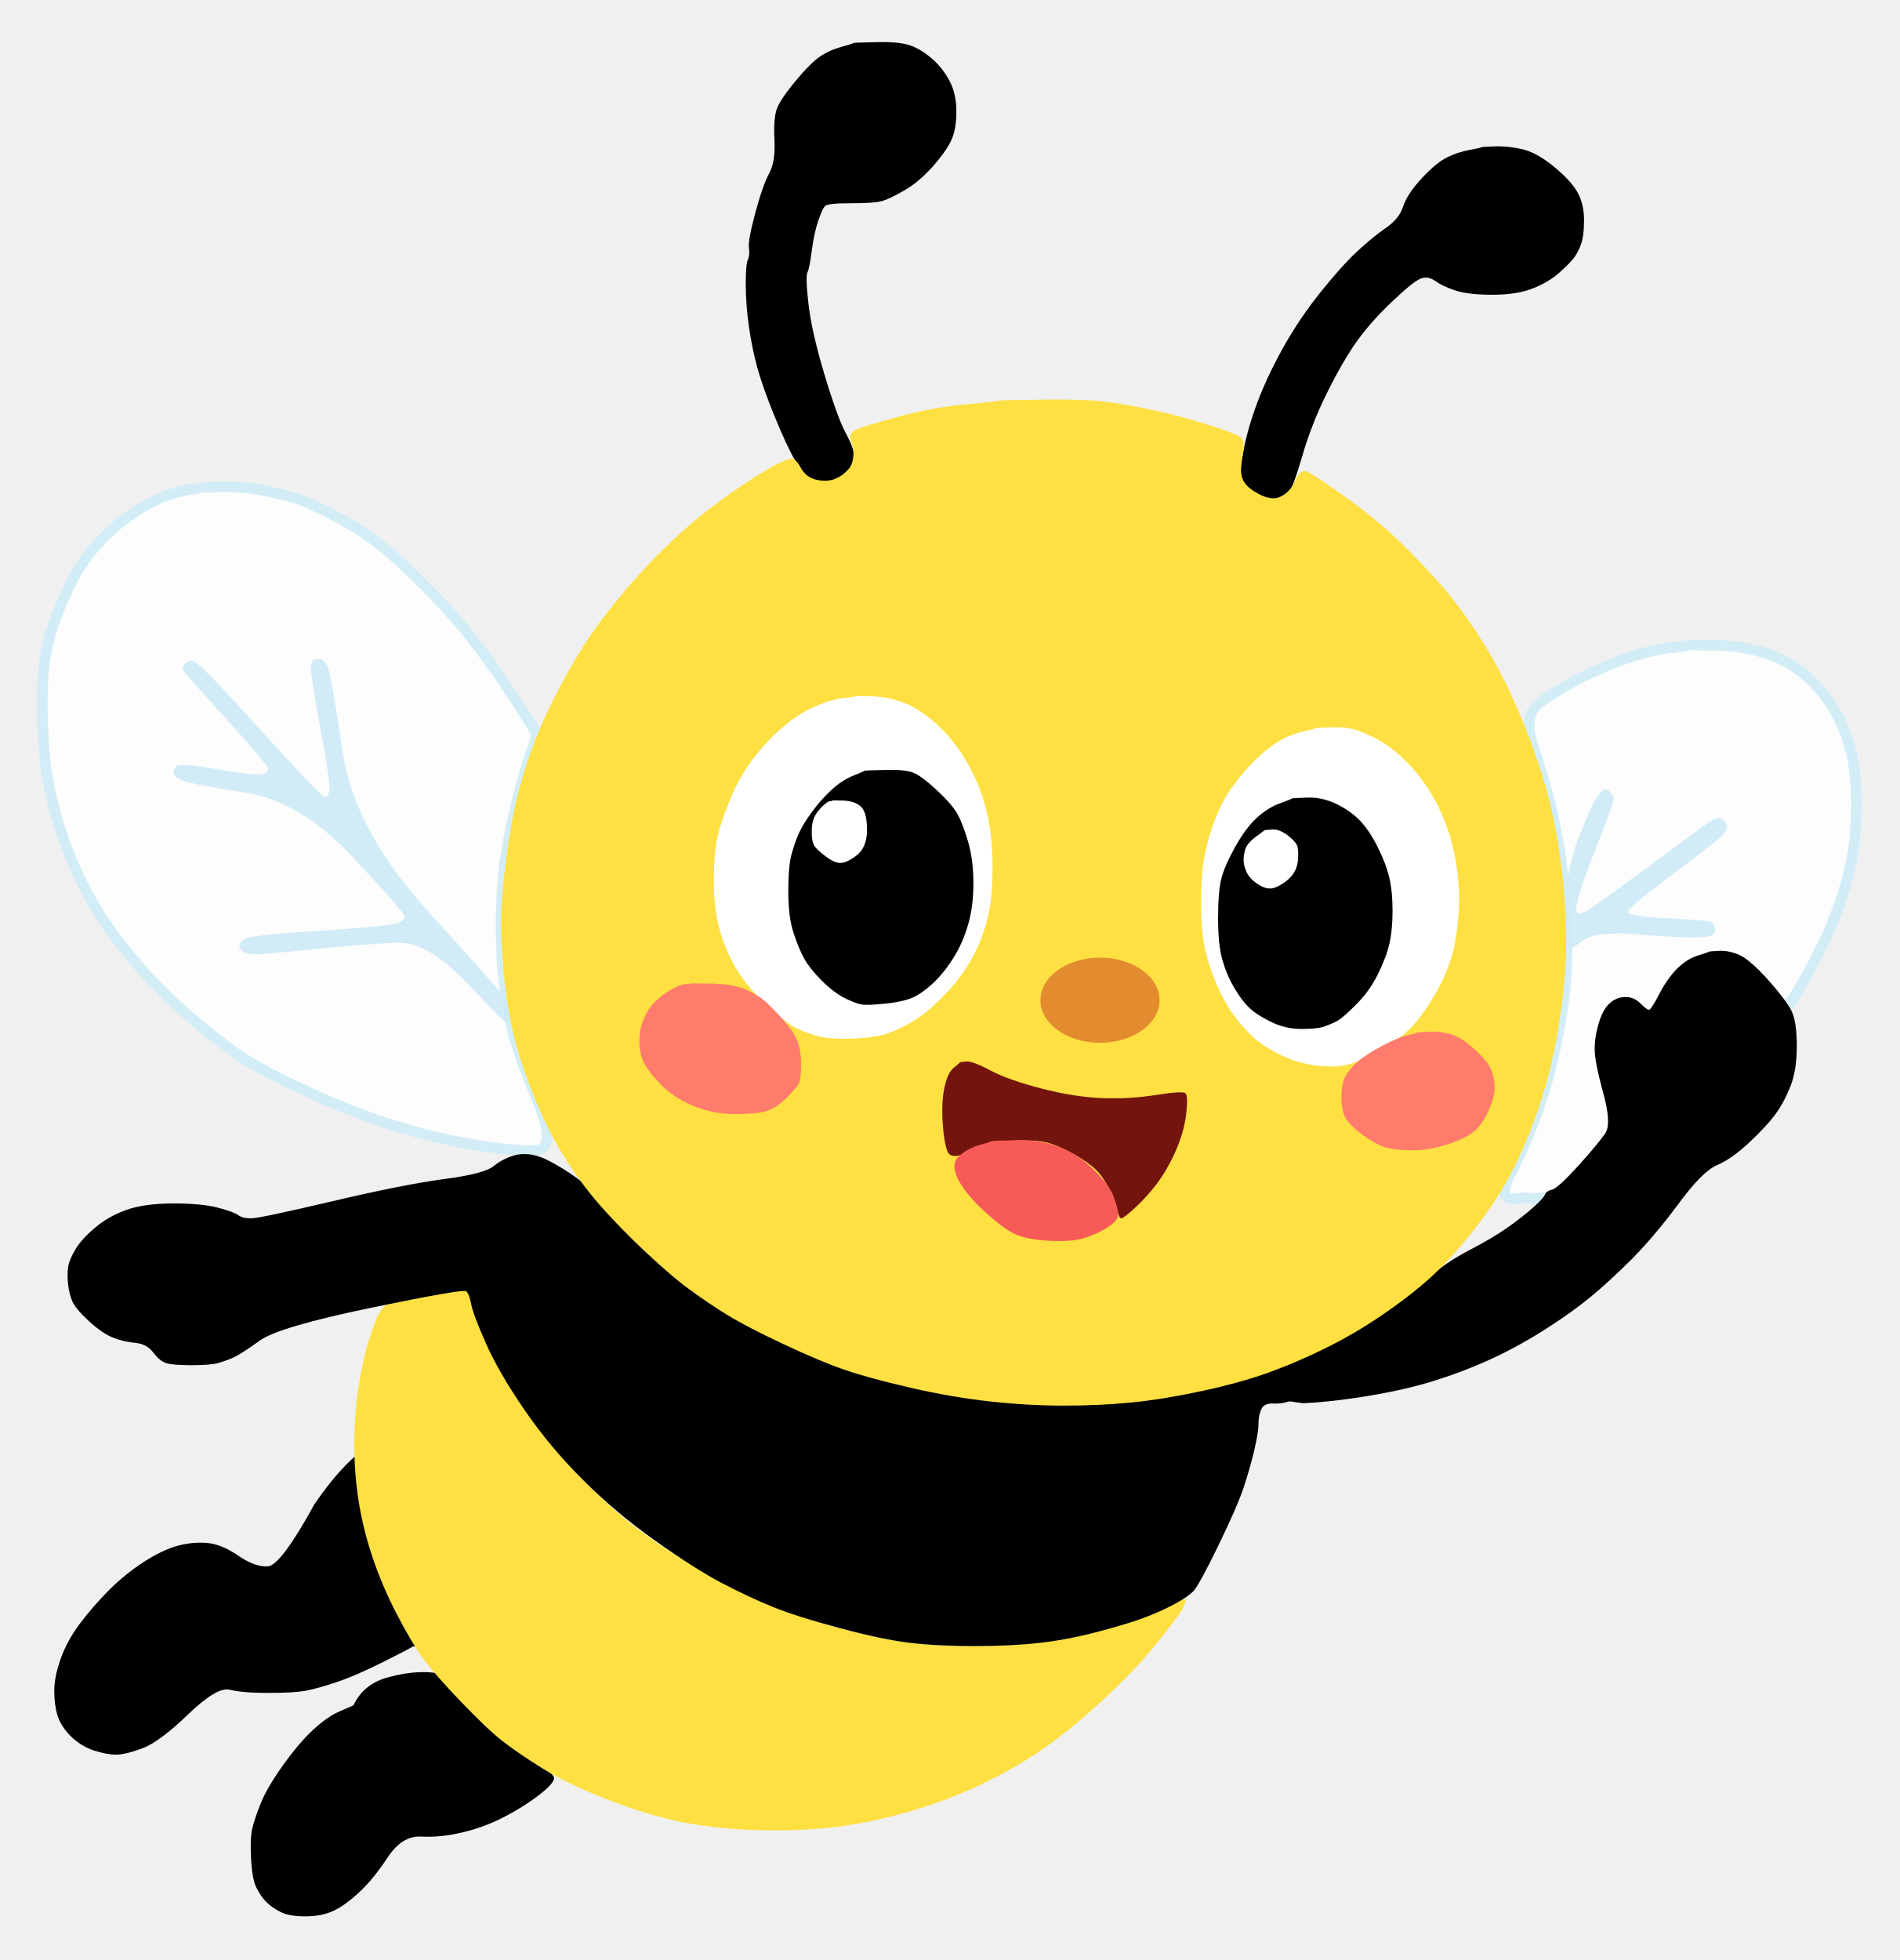
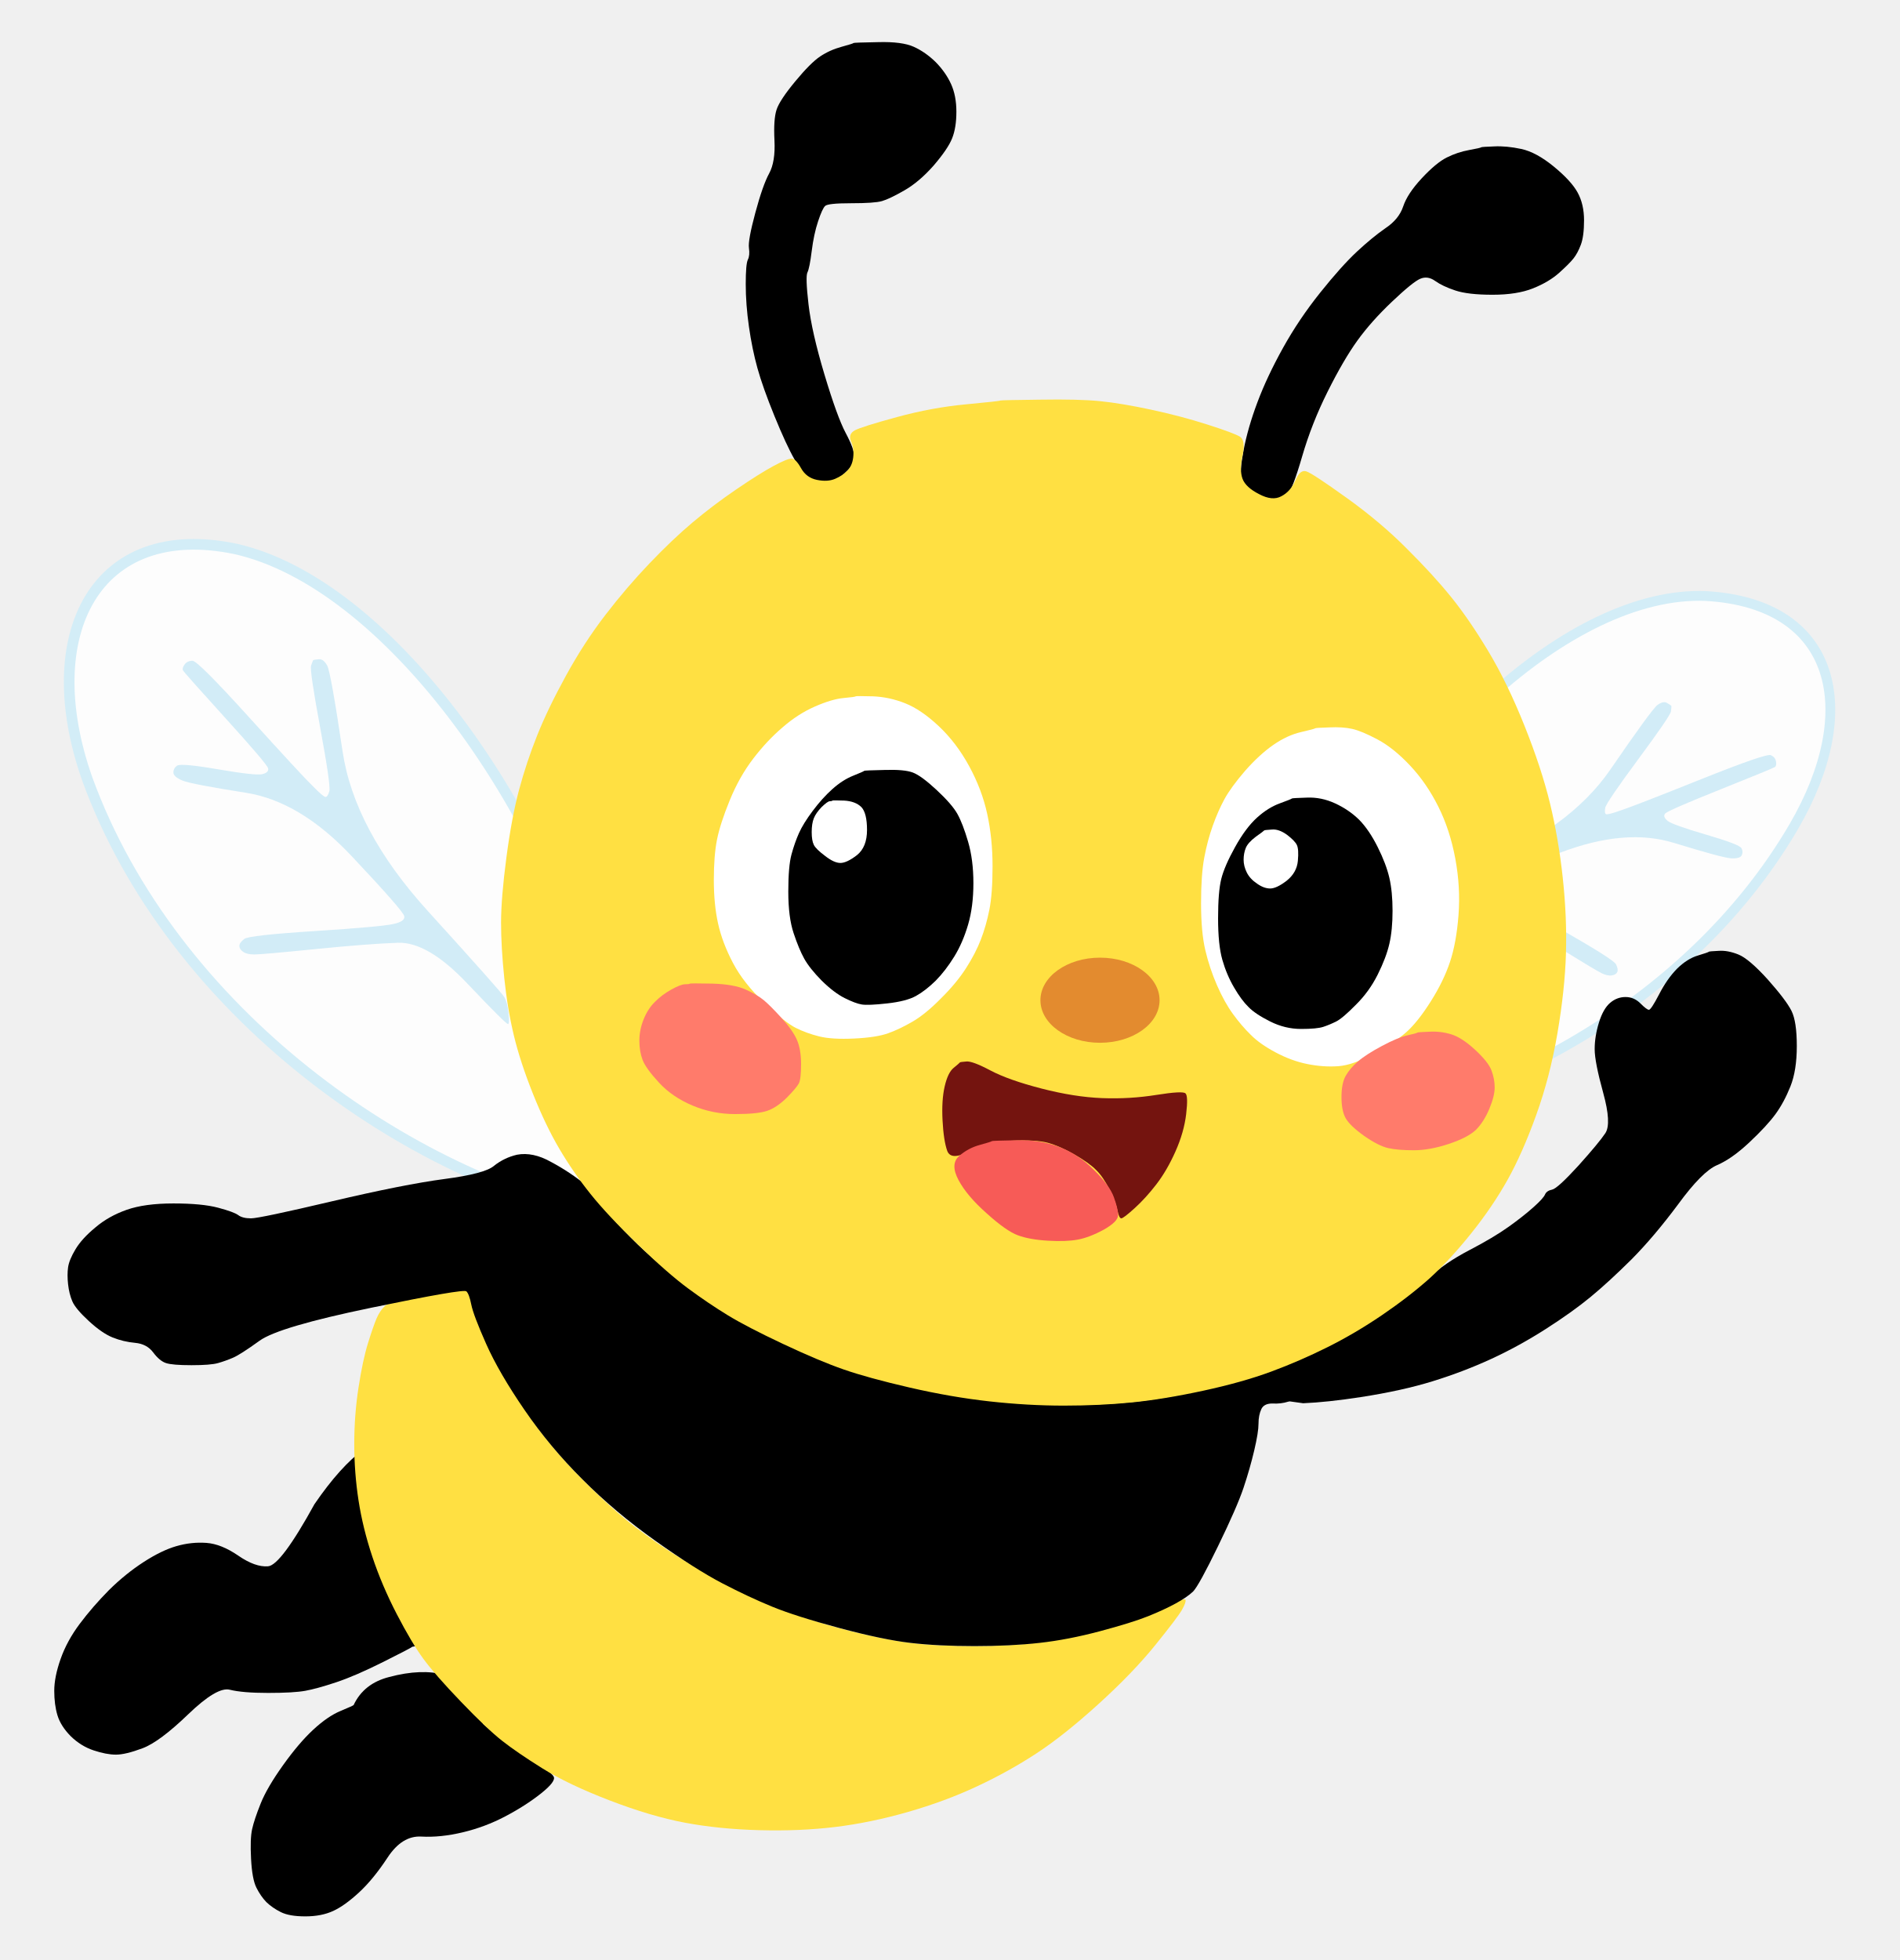
<svg xmlns="http://www.w3.org/2000/svg" viewBox="187 114 893 921" fill="none" shape-rendering="geometricPrecision">
  <g id="bee-character" stroke-linejoin="round" stroke-linecap="round">
    <g id="wing-left" data-pivot="431 640">
-       <path d="M281.2 343.2 Q281.5 343 291.2 342.8 Q301 342.5 311 344.5 Q321 346.5 327 348.5 Q333 350.5 344.5 356.5 Q356 362.5 365 369.5 Q374 376.5 386.2 388.8 Q398.5 401 408 413 Q417.5 425 428 441 Q438.5 457 439 458.5 Q439.5 460 436.5 468 Q433.5 476 429.5 492.5 Q425.5 509 424 521.5 Q422.5 534 422.5 549.5 Q422.5 565 424 576.5 Q425.5 588 428 598.5 Q430.5 609 440 632 Q449.5 655 437.2 654.8 Q425 654.5 407.5 651.5 Q390 648.5 371 642.5 Q352 636.5 331.5 627 Q311 617.5 301 611 Q291 604.5 276.2 591.8 Q261.5 579 250.5 566 Q239.5 553 232.5 541.5 Q225.5 530 220 516.5 Q214.5 503 211 488 Q207.5 473 207 452.5 Q206.5 432 208.5 421 Q210.5 410 217 395 Q223.5 380 231.8 370.8 Q240 361.5 249 355.5 Q258 349.5 265 347 Q272 344.5 276.5 344 Q281 343.5 281.2 343.2 Z" fill="#FFFFFF" fill-opacity=".88" stroke="#D3EDF7" stroke-width="5" />
+       <path d="M472 686 C380 668 268 590 228 480 C204 412 232 358 298 372 C368 388 442 490 468 588 C479 632 480 664 472 686 Z" fill="#FFFFFF" fill-opacity=".88" stroke="#D3EDF7" stroke-width="5" />
      <path d="M334.2 424.2 Q334.5 424 336.8 423.8 Q339 423.5 340.8 426.8 Q342.5 430 348 467 Q353.5 504 388 542 Q422.5 580 424 582.5 Q425.5 585 426 590 Q426.5 595 425.8 595.2 Q425 595.5 406.5 576 Q388 556.5 374 557 Q360 557.5 335 560 Q310 562.5 306.5 562.5 Q303 562.5 301.2 561.2 Q299.5 560 299.5 558.5 Q299.5 557 301.8 555.2 Q304 553.5 335 551.5 Q366 549.5 371.8 548.2 Q377.5 547 377 544.5 Q376.5 542 352.2 516.2 Q328 490.5 302.5 486.5 Q277 482.5 272.8 480.8 Q268.5 479 268.5 477 Q268.5 475 270.2 473.8 Q272 472.5 289.5 475.5 Q307 478.5 310.2 477.8 Q313.5 477 313 475 Q312.5 473 293 451.5 Q273.5 430 273 429 Q272.5 428 273.8 426.2 Q275 424.5 277.5 424.5 Q280 424.5 304.2 451.2 Q328.5 478 333.8 483.2 Q339 488.5 340 488.5 Q341 488.5 341.8 485.8 Q342.5 483 337.5 456 Q332.5 429 333.2 426.8 Q334 424.5 334.2 424.2 Z" fill="#CDEAF6" fill-opacity=".9" />
    </g>
    <g id="wing-right" data-pivot="916 662">
-       <path d="M980.2 417.2 Q980.5 417 993.8 417.2 Q1007 417.5 1018.5 421.5 Q1030 425.5 1038.8 434.2 Q1047.5 443 1052 453 Q1056.5 463 1058 472 Q1059.5 481 1059.5 492.5 Q1059.5 504 1058 514 Q1056.5 524 1052 537.5 Q1047.5 551 1039 567 Q1030.5 583 1028.8 584.2 Q1015 610 985 640 Q955 665 928 674 Q913 678 903.2 676.8 Q889.5 680 896.5 666.5 Q903.5 653 909 638 Q914.5 623 918 606.5 Q921.5 590 922.5 579.5 Q923.5 569 923.5 555.5 Q923.5 542 921.5 525 Q919.5 508 916 493.5 Q912.5 479 907.5 464.5 Q902.5 450 911.2 443.8 Q920 437.5 931 432 Q942 426.5 952.5 423 Q963 419.5 971.5 418.5 Q980 417.5 980.2 417.2 Z" fill="#FFFFFF" fill-opacity=".88" stroke="#D3EDF7" stroke-width="5" />
-       <path d="M940.2 485.2 Q940.5 485 941.2 484.8 Q942 484.5 943.8 486.2 Q945.5 488 945.5 489.5 Q945.5 491 937.5 511.5 Q929.5 532 928.5 537 Q927.5 542 928.2 542.8 Q929 543.5 931 543 Q933 542.5 960 522.5 Q987 502.5 990 500.5 Q993 498.5 995 498.5 Q997 498.5 998.2 500.8 Q999.5 503 997.2 505.8 Q995 508.5 973.2 524.8 Q951.5 541 952.2 542.8 Q953 544.5 971.5 545.5 Q990 546.5 991.2 547.2 Q992.5 548 993 550 Q993.5 552 992.2 553.2 Q991 554.5 982.5 554.5 Q974 554.5 955.5 553 Q937 551.5 931 556 Q925 560.5 924.2 559.8 Q923.5 559 923 541.5 Q922.5 524 929 507.5 Q935.5 491 937.8 488.2 Q940 485.5 940.2 485.2 Z" fill="#CDEAF6" fill-opacity=".9" />
+       <g transform="translate(-42 38) rotate(26 916 662) scale(0.92)">
+         <path d="M888 706 C972 660 1046 560 1054 452 C1059 384 1024 340 962 366 C898 394 856 508 862 606 C865 652 874 686 888 706 Z" fill="#FFFFFF" fill-opacity=".88" stroke="#D3EDF7" stroke-width="5" />
+         <g transform="translate(1305 0) scale(-1 1)">
+           <path d="M334.2 424.2 Q334.5 424 336.8 423.8 Q339 423.5 340.8 426.8 Q342.5 430 348 467 Q353.5 504 388 542 Q422.5 580 424 582.5 Q425.5 585 426 590 Q426.5 595 425.8 595.2 Q425 595.5 406.5 576 Q388 556.5 374 557 Q360 557.5 335 560 Q310 562.5 306.5 562.5 Q303 562.5 301.2 561.2 Q299.5 560 299.5 558.5 Q299.5 557 301.8 555.2 Q304 553.5 335 551.5 Q366 549.5 371.8 548.2 Q377.5 547 377 544.5 Q376.5 542 352.2 516.2 Q328 490.5 302.5 486.5 Q277 482.5 272.8 480.8 Q268.5 479 268.5 477 Q268.5 475 270.2 473.8 Q272 472.5 289.5 475.5 Q307 478.5 310.2 477.8 Q313.5 477 313 475 Q312.5 473 293 451.5 Q273.5 430 273 429 Q272.5 428 273.8 426.2 Q275 424.5 277.5 424.5 Q280 424.5 304.2 451.2 Q328.5 478 333.8 483.2 Q339 488.5 340 488.5 Q341 488.5 341.8 485.8 Q342.5 483 337.5 456 Q332.5 429 333.2 426.8 Q334 424.5 334.2 424.2 Z" fill="#CDEAF6" fill-opacity=".9" />
+         </g>
+       </g>
    </g>
    <g id="leg-back" data-pivot="352 803">
      <path d="M372 788 Q362 789 360 800 Q359 813 362 826 Q365 840 370 853 Q374.5 864 379 873.5 Q383.5 882 384 885 Q384 887.5 380.8 887.8 Q380 888.5 367 895 Q354 901.5 345 904.5 Q336 907.5 330.5 908.5 Q325 909.5 313 909.5 Q301 909.5 295 908 Q289 906.5 275.5 919.5 Q262 932.5 254 935.5 Q246 938.5 241.5 938.5 Q237 938.5 231 936.5 Q225 934.5 220.2 929.8 Q215.5 925 214 920 Q212.5 915 212.5 908.5 Q212.5 902 215.5 893.5 Q218.5 885 224.5 877 Q230.5 869 238.2 861.2 Q246 853.5 254.5 848 Q263 842.5 270 840.5 Q277 838.5 284 839 Q291 839.5 299 845 Q307 850.5 313 850 Q319 849.5 334.8 820.8 Q347 803 358 795 Q364 790 372 788 Z" fill="#000000" />
    </g>
    <g id="antenna-left" data-pivot="574 334">
      <path d="M588.2 134.2 Q588.5 134 599.8 133.8 Q611 133.5 616.5 136 Q622 138.5 626.8 143.2 Q631.5 148 634 153.5 Q636.5 159 636.5 166.5 Q636.5 174 634.5 179 Q632.5 184 625.8 191.8 Q619 199.5 612 203.5 Q605 207.5 601.5 208.5 Q598 209.5 587 209.5 Q576 209.5 574.8 210.8 Q573.5 212 571.5 218 Q569.5 224 568.5 232 Q567.5 240 566.5 242 Q565.5 244 567 257 Q568.5 270 574.5 290 Q580.5 310 584.5 317.5 Q588.5 325 588.5 328.5 Q588.5 332 585.2 335.2 Q582 338.5 579.5 339.5 Q577 340.5 573.5 340.5 Q570 340.5 567.2 338.8 Q564.5 337 560.5 330 Q556.5 323 551 309.5 Q545.5 296 543 287 Q540.5 278 539 267.5 Q537.5 257 537.5 247.5 Q537.5 238 538.5 236 Q539.5 234 539 230.5 Q538.5 227 542 214 Q545.5 201 548.5 195.5 Q551.5 190 551 180 Q550.5 170 552 165.5 Q553.5 161 560.8 152.2 Q568 143.5 572.5 140.5 Q577 137.5 582.5 136 Q588 134.5 588.2 134.2 Z" fill="#000000" />
    </g>
    <g id="antenna-right" data-pivot="787 342">
      <path d="M883.2 183.2 Q883.5 183 889.2 182.8 Q895 182.5 902 184 Q909 185.5 917.2 192.2 Q925.5 199 928.5 204.5 Q931.5 210 931.5 217.5 Q931.5 225 930 229 Q928.5 233 926.5 235.5 Q924.5 238 919.8 242.2 Q915 246.5 907.5 249.5 Q900 252.5 888.5 252.5 Q877 252.5 871 250.5 Q865 248.5 861.5 246 Q858 243.5 854.5 245 Q851 246.5 841.2 255.8 Q831.5 265 825 274 Q818.5 283 811 298 Q803.5 313 799 328.5 Q794.5 344 792.2 346.2 Q790 348.5 787 349 Q784 349.5 780 348 Q776 346.5 773.8 344.2 Q771.5 342 770.5 339 Q769.5 336 771.5 325.5 Q773.5 315 778 303 Q782.5 291 790 277.5 Q797.5 264 807.5 251.5 Q817.5 239 824.8 232.2 Q832 225.5 838.2 221.2 Q844.5 217 846.5 211 Q848.5 205 855.2 197.8 Q862 190.5 867 188 Q872 185.5 877.5 184.5 Q883 183.5 883.2 183.2 Z" fill="#000000" />
    </g>
    <g id="leg-front" data-pivot="414 932">
      <path d="M353.2 915.2 Q358 905 370 902 Q385 898 396 901 Q404 903 410 910 Q414 916 414 924 Q425 933.5 435.5 940 Q446 946.5 447.2 948.8 Q448.5 951 441.2 956.8 Q434 962.5 424.5 967.5 Q415 972.5 404.5 975 Q394 977.5 385 977 Q376 976.5 369.2 986.8 Q362.5 997 355.8 1003.2 Q349 1009.5 343.5 1012 Q338 1014.5 330.5 1014.5 Q323 1014.5 319 1012.5 Q315 1010.5 312.2 1007.8 Q309.5 1005 307.5 1001 Q305.5 997 305 987.5 Q304.5 978 305.5 973.5 Q306.5 969 309.5 961.5 Q312.5 954 320 943.5 Q327.5 933 334.2 926.8 Q341 920.5 347 918 Q353 915.5 353.2 915.2 Z" fill="#000000" />
    </g>
    <g id="body">
      <path d="M400.2 720.2 Q400.5 720 403.2 719.8 Q406 719.5 406.8 720.2 Q407.5 721 410 730 Q412.5 739 418.5 751 Q424.5 763 435.5 779 Q446.5 795 460.8 809.2 Q475 823.5 485.5 831.5 Q496 839.5 506.5 846 Q517 852.5 531 859.5 Q545 866.5 558 871.5 Q571 876.5 587 880.5 Q603 884.5 615 886 Q627 887.5 645 887.5 Q663 887.5 678 885.5 Q693 883.5 709.5 878.5 Q726 873.5 735 869 Q744 864.5 744.2 865.8 Q744.5 867 742.5 870.5 Q740.5 874 730 887 Q719.5 900 703.2 914.8 Q687 929.5 674 938 Q661 946.5 646 953.5 Q631 960.5 613.5 965.5 Q596 970.5 579.5 972.5 Q563 974.5 544 974 Q525 973.5 509 970.5 Q493 967.5 473.5 960 Q454 952.5 442 945 Q430 937.5 423 932 Q416 926.5 403.8 913.8 Q391.5 901 386 893.5 Q380.5 886 373.5 872.5 Q366.5 859 362 845.5 Q357.5 832 355.5 819 Q353.5 806 353.5 792.5 Q353.5 779 355.5 766 Q357.5 753 360 745 Q362.5 737 364 733.5 Q365.5 730 367.8 727.8 Q370 725.5 385 723 Q400 720.5 400.2 720.2 Z" fill="#FFE042" />
      <path d="M800 751 Q806 761 799 769 Q793 774 785 773.5 Q781 773.5 779.8 776.2 Q778.5 779 778.5 783 Q778.5 787 776.5 795.5 Q774.5 804 771.5 813 Q768.5 822 759.5 840.5 Q750.5 859 747.8 861.8 Q745 864.5 739.5 867.5 Q734 870.5 726.5 873.5 Q719 876.5 704 880.5 Q689 884.5 675.5 886 Q662 887.5 645 887.5 Q628 887.5 615 886 Q602 884.5 581.5 879 Q561 873.5 550 869 Q539 864.5 526.5 858 Q514 851.5 495 838 Q476 824.5 460.8 809.2 Q445.5 794 433.5 776.5 Q421.5 759 415.5 745.5 Q409.5 732 408.5 727 Q407.5 722 406.2 720.8 Q405 719.5 361.5 728.5 Q318 737.5 309 744 Q300 750.5 296.5 752 Q293 753.5 289.5 754.5 Q286 755.5 277 755.5 Q268 755.5 265 754.5 Q262 753.5 259 749.5 Q256 745.5 250.5 745 Q245 744.5 240 742.5 Q235 740.5 228.8 734.8 Q222.5 729 221 725.5 Q219.5 722 219 717.5 Q218.5 713 219 709.5 Q219.5 706 222.5 701 Q225.5 696 231.8 690.8 Q238 685.5 246.5 682.5 Q255 679.5 268.5 679.5 Q282 679.5 289.5 681.5 Q297 683.5 299 685 Q301 686.5 305 686.5 Q309 686.5 343 678.5 Q377 670.5 396 668 Q415 665.5 419.2 661.8 Q424 658 430 656.6 Q437.5 655.2 446 660 Q455 664.8 462.8 671.2 Q473.5 686 486.8 698.8 Q500 711.5 517 723 Q534 734.5 553.5 744 Q573 753.5 594.5 760 Q616 766.5 637 770 Q658 773.5 681.5 774 Q705 774.5 722 772.5 Q739 770.5 759 765.5 Q779 760.5 800 751 Z" fill="#000000" />
      <g id="arm-wave" data-pivot="800 762">
        <path d="M786 757 L800 751 Q821 741.5 836 731.5 Q851 721.5 858.5 714.5 Q866 707.5 877.5 701.5 Q889 695.5 896 690.5 Q903 685.5 907.8 681.2 Q912.5 677 913.2 675.2 Q914 673.5 916.5 673 Q919 672.5 928.8 661.8 Q938.5 651 941.5 646.5 Q944.5 642 940.5 627.5 Q936.5 613 936.5 607 Q936.5 601 938.5 594.5 Q940.5 588 943.8 585.2 Q947 582.5 951 582.5 Q955 582.5 958 585.5 Q961 588.5 962 588.5 Q963 588.5 966.8 581.2 Q970.5 574 975.2 569.2 Q980 564.5 985 563 Q990 561.5 990.2 561.2 Q990.5 561 994.8 560.8 Q999 560.5 1004 562.5 Q1009 564.5 1017.8 574.2 Q1026.5 584 1029 589 Q1031.5 594 1031.5 605.5 Q1031.5 617 1028.5 624.5 Q1025.5 632 1021.5 637.5 Q1017.5 643 1009.2 650.8 Q1001 658.5 994 661.5 Q987 664.5 975.8 679.8 Q964.5 695 953.8 705.8 Q943 716.5 934.5 723.5 Q926 730.5 913.5 738.5 Q901 746.5 888 752.5 Q875 758.5 860.5 763 Q846 767.5 826.5 770.5 Q810.9 772.9 799.5 773.38 L786 771.5 Z" fill="#000000" />
      </g>
      <g id="arm-left-rest" data-pivot="800 762" display="none">
        <path d="M790 742 C818 751 838 768 849 792 C854 803 855 812 852 820 C844 830 830 828 822 818 C812 804 800 788 782 771 C773 758 779 746 790 742 Z" fill="#000000" />
        <circle cx="847" cy="824" r="23" fill="#000000" />
      </g>
      <path d="M657.2 302.2 Q657.5 302 675.8 301.8 Q694 301.5 704 302.5 Q714 303.5 728 306.5 Q742 309.5 754.5 313.5 Q767 317.5 769.8 319.2 Q772.5 321 771 328 Q769.5 335 771 339 Q772.5 343 778.8 346.2 Q785 349.5 789.2 347.2 Q793.5 345 795.8 339.8 Q798 334.5 801 335.5 Q804 336.5 820 348 Q836 359.5 848.2 371.8 Q860.5 384 869 394.5 Q877.5 405 886.5 420 Q895.5 435 903.5 455 Q911.5 475 915.5 491.5 Q919.5 508 921.5 526.5 Q923.5 545 923 562 Q922.5 579 919 599.5 Q915.5 620 909 638 Q902.5 656 895.5 668.5 Q888.5 681 878.5 693.5 Q868.5 706 858.8 714.8 Q849 723.5 836.5 732 Q824 740.5 811 747 Q798 753.5 784.5 758.5 Q771 763.5 752.5 767.5 Q734 771.5 719 773 Q704 774.5 687 774.5 Q670 774.5 652 772.5 Q634 770.5 614.5 766 Q595 761.5 583.5 757.5 Q572 753.5 555 745.5 Q538 737.5 529 732 Q520 726.5 510.5 719.5 Q501 712.5 486.8 698.8 Q472.5 685 464.5 675 Q456.5 665 450 654 Q443.5 643 437.5 628 Q431.5 613 428.5 600.5 Q425.5 588 424 573.5 Q422.5 559 422.5 547.5 Q422.5 536 425 517 Q427.5 498 431 485 Q434.5 472 439.5 459.5 Q444.5 447 453 431.5 Q461.5 416 471.5 403 Q481.5 390 492.2 378.8 Q503 367.5 512.5 359.5 Q522 351.5 533 344 Q544 336.5 550.5 333 Q557 329.5 559 329.5 Q561 329.5 563.5 334 Q566 338.5 571 339.5 Q576 340.5 579.5 339 Q583 337.5 585.2 335.2 Q587.5 333 588 329 Q588.5 325 587 321.5 Q585.5 318 588.8 316.2 Q592 314.5 608.5 310 Q625 305.5 641 304 Q657 302.5 657.2 302.2 Z" fill="#FFE042" />
      <g id="eye-left">
        <path d="M589.2 441.2 Q589.5 441 597.2 441.2 Q605 441.5 612.5 444.5 Q620 447.5 628.2 455.2 Q636.5 463 642.5 474 Q648.5 485 651 496.5 Q653.5 508 653.5 521 Q653.5 534 652 541.5 Q650.5 549 648 555.5 Q645.5 562 641 569 Q636.5 576 629.2 583.2 Q622 590.5 616 594 Q610 597.5 604.5 599.5 Q599 601.5 588.5 602 Q578 602.5 572 601 Q566 599.5 561 597 Q556 594.5 546.2 585.2 Q536.5 576 531.5 566.5 Q526.5 557 524.5 548 Q522.5 539 522.5 527.5 Q522.5 516 524 508.5 Q525.5 501 530 490 Q534.5 479 541 470.5 Q547.5 462 554.8 455.8 Q562 449.5 570 446 Q578 442.5 583.5 442 Q589 441.5 589.2 441.2 Z" fill="#FFFFFF" />
        <path d="M593.2 476.2 Q593.5 476 602.8 475.8 Q612 475.5 616 477 Q620 478.5 627.2 485.2 Q634.5 492 637 496.5 Q639.5 501 642 509.5 Q644.5 518 644.5 529 Q644.5 540 642 548.5 Q639.5 557 635.5 563.5 Q631.5 570 626.8 574.8 Q622 579.5 617.5 582 Q613 584.5 604 585.5 Q595 586.5 592 586 Q589 585.5 584 583 Q579 580.5 573.2 574.8 Q567.5 569 565 564.5 Q562.5 560 560 552.5 Q557.5 545 557.5 533 Q557.5 521 559 515.5 Q560.5 510 562.5 505.5 Q564.5 501 569 495 Q573.5 489 578.2 484.8 Q583 480.5 588 478.5 Q593 476.5 593.2 476.2 Z" fill="#000000" />
        <ellipse cx="603" cy="541" rx="22" ry="31" fill="#000000" />
        <path d="M578.2 490.2 Q578.5 490 583.8 490.2 Q589 490.5 591.8 493.2 Q594.5 496 594.5 504 Q594.5 512 589.8 515.8 Q585 519.5 582 519.5 Q579 519.5 574.8 516.2 Q570.5 513 569.5 511 Q568.5 509 568.5 505 Q568.5 501 569.5 498.5 Q570.5 496 573.2 493.2 Q576 490.5 577 490.5 Q578 490.5 578.2 490.2 Z" fill="#FFFFFF" />
      </g>
      <g id="eye-right">
        <path d="M805.2 456.2 Q805.5 456 811.8 455.8 Q818 455.5 822.5 456.5 Q827 457.5 834.5 461.5 Q842 465.5 849.8 473.8 Q857.5 482 863 493 Q868.5 504 871 517.5 Q873.5 531 872.5 544 Q871.5 557 868.5 566 Q865.5 575 859.5 584.5 Q853.5 594 848.2 598.8 Q843 603.5 833 609 Q823 614.5 816 615 Q809 615.5 801.5 614 Q794 612.5 786.5 608.5 Q779 604.5 774.8 600.2 Q770.5 596 766.5 590.5 Q762.5 585 759 577 Q755.5 569 753.5 560.5 Q751.5 552 751.5 538.5 Q751.5 525 753 517 Q754.5 509 757 502 Q759.5 495 762.5 489.5 Q765.5 484 772.2 476.2 Q779 468.5 785.5 464 Q792 459.5 798.5 458 Q805 456.5 805.2 456.2 Z" fill="#FFFFFF" />
        <path d="M794.2 489.2 Q794.5 489 801.2 488.8 Q808 488.5 814.5 491.5 Q821 494.5 825.8 499.2 Q830.5 504 834.5 512 Q838.5 520 840 526.5 Q841.5 533 841.5 542 Q841.5 551 840 557.5 Q838.5 564 834.5 572 Q830.5 580 824.2 586.2 Q818 592.5 815 594 Q812 595.5 809 596.5 Q806 597.5 798.5 597.5 Q791 597.5 784 594 Q777 590.5 773.8 587.2 Q770.5 584 767 578 Q763.5 572 761.5 565 Q759.5 558 759.5 545.5 Q759.5 533 761 527 Q762.5 521 767.5 512 Q772.5 503 777.8 498.2 Q783 493.5 788.5 491.5 Q794 489.5 794.2 489.2 Z" fill="#000000" />
        <ellipse cx="801" cy="551" rx="21" ry="30" fill="#000000" />
        <path d="M781.2 504.2 Q781.5 504 784.8 503.8 Q788 503.5 791.8 506.2 Q795.5 509 796.5 511 Q797.5 513 797 518.5 Q796.5 524 791.8 527.8 Q787 531.5 784 531.5 Q781 531.5 777.8 529.2 Q774.5 527 773 524 Q771.5 521 771.5 518 Q771.5 515 772.5 512.5 Q773.5 510 777.2 507.2 Q781 504.5 781.2 504.2 Z" fill="#FFFFFF" />
      </g>
      <g id="eyelids" display="none">
        <path d="M551 526 Q590 554 633 524" fill="none" stroke="#000000" stroke-width="14" />
        <path d="M766 539 Q803 565 843 536" fill="none" stroke="#000000" stroke-width="14" />
      </g>
      <g id="mouth-open">
        <path d="M638.2 613.2 Q638.5 613 641.2 612.8 Q644 612.5 652.5 617 Q661 621.5 676.5 625.5 Q692 629.5 705 630 Q718 630.5 730.5 628.5 Q743 626.5 744.2 627.8 Q745.5 629 744.5 637.5 Q743.5 646 739.5 655 Q735.5 664 730.5 670.5 Q725.5 677 720.2 681.8 Q715 686.5 714 686.5 Q713 686.5 712.2 682.8 Q711.5 679 708.5 673 Q705.5 667 702.2 663.8 Q699 660.5 692 656.5 Q685 652.5 679.5 651 Q674 649.5 662.5 650 Q651 650.5 642.5 655 Q634 659.5 632.2 654.8 Q630.5 650 630 640.5 Q629.5 631 631 624.5 Q632.5 618 635.2 615.8 Q638 613.5 638.2 613.2 Z" fill="#74140F" />
        <path d="M653.2 650.2 Q653.5 650 664.8 649.8 Q676 649.5 685 653 Q694 656.5 701.2 663.8 Q708.5 671 710.5 676.5 Q712.5 682 712.5 685 Q712.5 688 705.8 691.8 Q699 695.5 693.5 696.5 Q688 697.5 679.5 697 Q671 696.5 665.5 694.5 Q660 692.5 650.8 684.2 Q641.5 676 637.5 668.5 Q633.5 661 637.8 657.2 Q642 653.5 647.5 652 Q653 650.5 653.2 650.2 Z" fill="#F75B57" />
      </g>
      <g id="mouth-surprised" display="none">
        <ellipse cx="688" cy="649" rx="25" ry="31" fill="#74140F" />
        <ellipse cx="688" cy="659" rx="12" ry="10" fill="#F75B57" />
      </g>
      <path d="M511.2 576.2 Q511.5 576 521.8 576.2 Q532 576.5 537.5 579 Q543 581.5 546 584 Q549 586.5 554.2 592.2 Q559.5 598 561.5 602.5 Q563.5 607 563.5 614 Q563.5 621 562.5 623 Q561.5 625 556.8 629.8 Q552 634.5 547.5 636 Q543 637.5 532.5 637.5 Q522 637.5 512.5 633.5 Q503 629.5 496.8 622.8 Q490.5 616 489 612 Q487.5 608 487.5 603 Q487.5 598 489.5 593 Q491.5 588 494.8 584.8 Q498 581.5 502.5 579 Q507 576.5 509 576.5 Q511 576.5 511.2 576.2 Z" fill="#FF7B6B" />
      <path d="M853.2 599.2 Q853.5 599 858.8 598.8 Q864 598.5 869 600 Q874 601.5 880.2 607.2 Q886.5 613 888 617 Q889.5 621 889.5 625 Q889.5 629 887 635 Q884.5 641 880.8 644.8 Q877 648.5 868 651.5 Q859 654.5 851.5 654.5 Q844 654.5 839.5 653.5 Q835 652.5 828.2 647.8 Q821.5 643 819.5 639.5 Q817.5 636 817.5 629.5 Q817.5 623 819.5 619.5 Q821.5 616 825.2 612.8 Q829 609.5 836.5 605.5 Q844 601.5 848.5 600.5 Q853 599.5 853.2 599.2 Z" fill="#FF7B6B" />
      <ellipse cx="704" cy="584" rx="28" ry="20" fill="#E38B2F" />
      <g id="acc-ribbon" display="none" transform="rotate(-10 567 322) translate(567 322) scale(1.8) translate(-567 -322)">
        <path d="M559 320 C547 305 530 301 522 310 C514 320 523 336 551 332 C547 346 555 352 566 336 C578 351 588 345 582 331 C608 333 616 317 608 307 C599 298 583 305 574 320 C571 316 563 316 559 320 Z" fill="#FF6B68" />
        <ellipse cx="566.5" cy="325" rx="11.5" ry="10" fill="#FF6B68" />
      </g>
      <g id="acc-sprout" display="none">
        <path d="M680 316 C680 300 677 286 669 275" fill="none" stroke="#4FA65F" stroke-width="7" />
        <path d="M670 277 C651 279 638 270 632 257 C651 252 665 258 670 277 Z" fill="#4FA65F" />
        <path d="M669 275 C678 257 693 250 709 253 C705 269 689 279 669 275 Z" fill="#4FA65F" />
      </g>
    </g>
  </g>
</svg>
